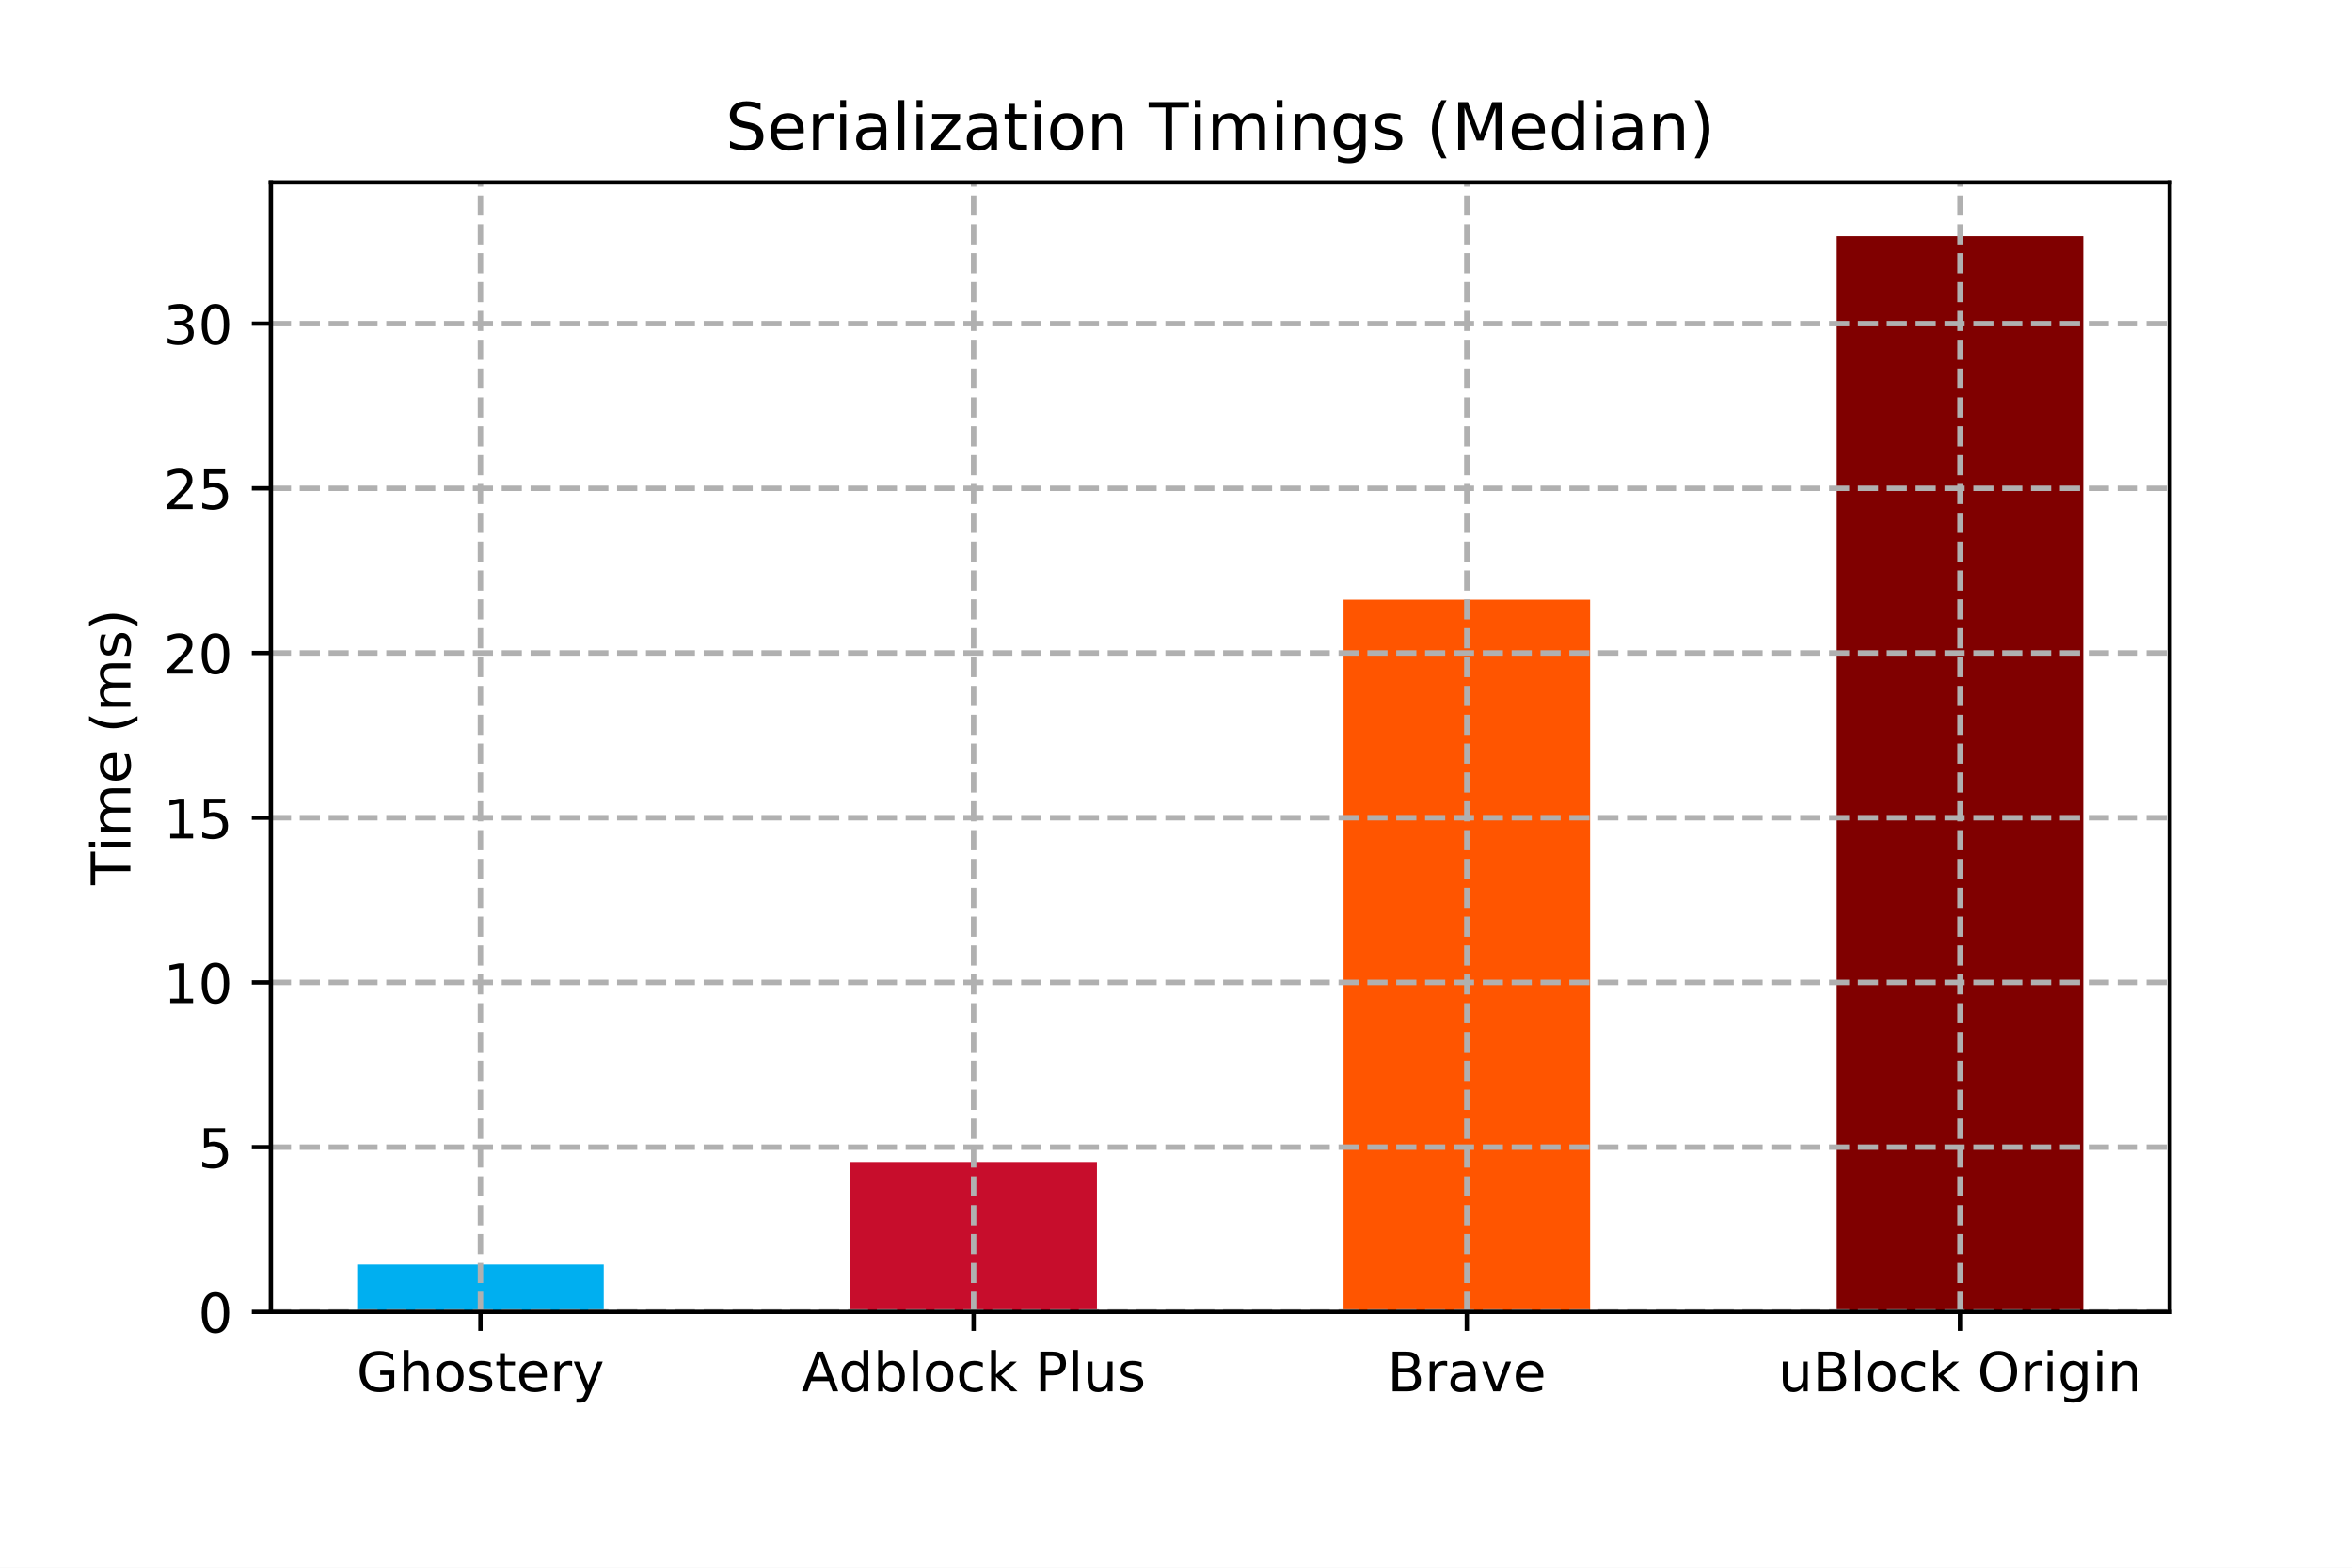
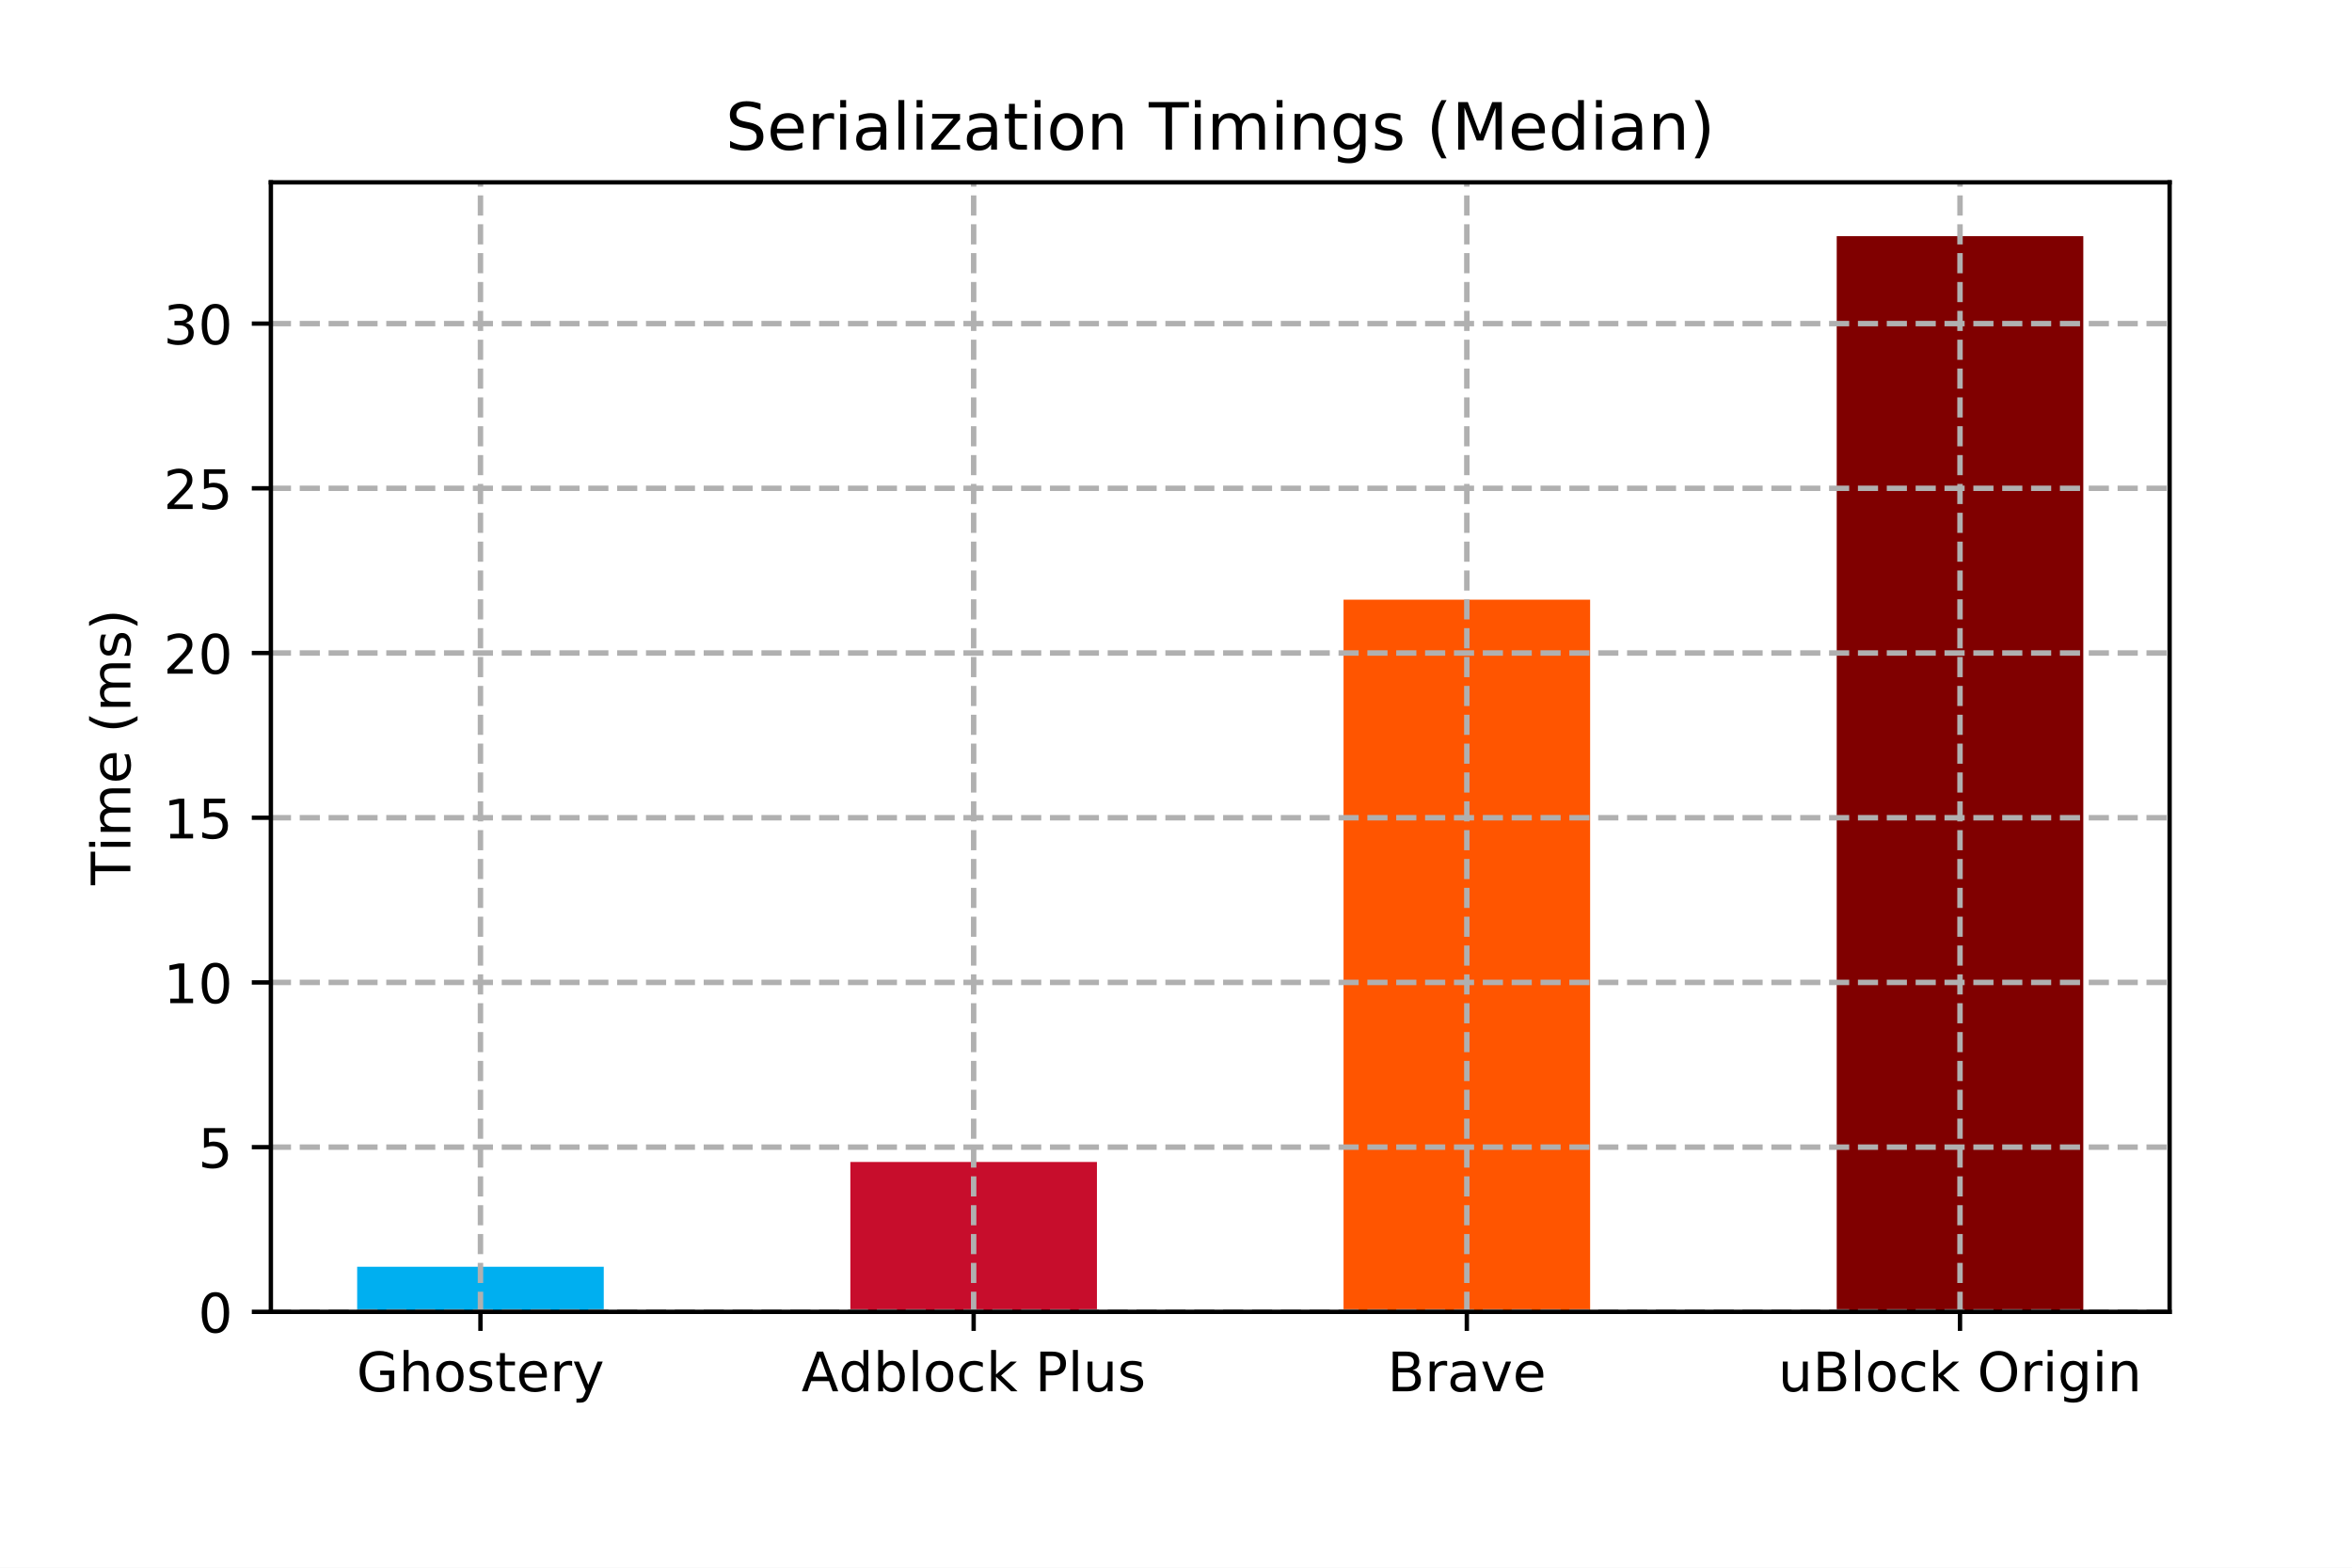
<svg xmlns="http://www.w3.org/2000/svg" xmlns:xlink="http://www.w3.org/1999/xlink" height="288pt" version="1.1" viewBox="0 0 432 288" width="432pt">
  <defs>
    <style type="text/css">
*{stroke-linecap:butt;stroke-linejoin:round;}
  </style>
  </defs>
  <g id="figure_1">
    <g id="patch_1">
      <path d="M 0 288  L 432 288  L 432 0  L 0 0  z " style="fill:#ffffff;" />
    </g>
    <g id="axes_1">
      <g id="patch_2">
        <path d="M 49.75 241  L 398.5 241  L 398.5 33.5  L 49.75 33.5  z " style="fill:#ffffff;" />
      </g>
      <g id="patch_3">
-         <path clip-path="url(#pce70457e2d)" d="M 65.602 241  L 110.894 241  L 110.894 232.305  L 65.602 232.305  z " style="fill:#00aff0;" />
+         <path clip-path="url(#p125ec723dc)" d="M 65.602 241  L 110.894 241  L 110.894 232.71  L 65.602 232.71  z " style="fill:#00aff0;" />
      </g>
      <g id="patch_4">
-         <path clip-path="url(#pce70457e2d)" d="M 156.187 241  L 201.479 241  L 201.479 213.463  L 156.187 213.463  z " style="fill:#c70d2c;" />
+         <path clip-path="url(#p125ec723dc)" d="M 156.187 241  L 201.479 241  L 201.479 213.463  L 156.187 213.463  z " style="fill:#c70d2c;" />
      </g>
      <g id="patch_5">
-         <path clip-path="url(#pce70457e2d)" d="M 246.771 241  L 292.063 241  L 292.063 110.171  L 246.771 110.171  z " style="fill:#ff5500;" />
+         <path clip-path="url(#p125ec723dc)" d="M 246.771 241  L 292.063 241  L 292.063 110.171  L 246.771 110.171  z " style="fill:#ff5500;" />
      </g>
      <g id="patch_6">
-         <path clip-path="url(#pce70457e2d)" d="M 337.356 241  L 382.648 241  L 382.648 43.381  L 337.356 43.381  z " style="fill:#800000;" />
+         <path clip-path="url(#p125ec723dc)" d="M 337.356 241  L 382.648 241  L 382.648 43.381  L 337.356 43.381  z " style="fill:#800000;" />
      </g>
      <g id="matplotlib.axis_1">
        <g id="xtick_1">
          <g id="line2d_1">
-             <path clip-path="url(#pce70457e2d)" d="M 88.248 241  L 88.248 33.5  " style="fill:none;stroke:#b0b0b0;stroke-dasharray:3.7,1.6;stroke-dashoffset:0;" />
+             <path clip-path="url(#p125ec723dc)" d="M 88.248 241  L 88.248 33.5  " style="fill:none;stroke:#b0b0b0;stroke-dasharray:3.7,1.6;stroke-dashoffset:0;" />
          </g>
          <g id="line2d_2">
            <defs>
-               <path d="M 0 0  L 0 3.5  " id="m66b9fe5f52" style="stroke:#000000;stroke-width:0.8;" />
-             </defs>
-             <g>
-               <use style="stroke:#000000;stroke-width:0.8;" x="88.248" xlink:href="#m66b9fe5f52" y="241" />
+               <path d="M 0 0  L 0 3.5  " id="m67650d7e22" style="stroke:#000000;stroke-width:0.8;" />
+             </defs>
+             <g>
+               <use style="stroke:#000000;stroke-width:0.8;" x="88.248" xlink:href="#m67650d7e22" y="241" />
            </g>
          </g>
          <g id="text_1">
            <defs>
              <path d="M 59.516 10.406  L 59.516 29.984  L 43.406 29.984  L 43.406 38.094  L 69.281 38.094  L 69.281 6.781  Q 63.578 2.734 56.688 0.656  Q 49.812 -1.422 42 -1.422  Q 24.906 -1.422 15.25 8.562  Q 5.609 18.562 5.609 36.375  Q 5.609 54.25 15.25 64.234  Q 24.906 74.219 42 74.219  Q 49.125 74.219 55.547 72.453  Q 61.969 70.703 67.391 67.281  L 67.391 56.781  Q 61.922 61.422 55.766 63.766  Q 49.609 66.109 42.828 66.109  Q 29.438 66.109 22.719 58.641  Q 16.016 51.172 16.016 36.375  Q 16.016 21.625 22.719 14.156  Q 29.438 6.688 42.828 6.688  Q 48.047 6.688 52.141 7.594  Q 56.25 8.5 59.516 10.406  z " id="DejaVuSans-71" />
              <path d="M 54.891 33.016  L 54.891 0  L 45.906 0  L 45.906 32.719  Q 45.906 40.484 42.875 44.328  Q 39.844 48.188 33.797 48.188  Q 26.516 48.188 22.312 43.547  Q 18.109 38.922 18.109 30.906  L 18.109 0  L 9.078 0  L 9.078 75.984  L 18.109 75.984  L 18.109 46.188  Q 21.344 51.125 25.703 53.562  Q 30.078 56 35.797 56  Q 45.219 56 50.047 50.172  Q 54.891 44.344 54.891 33.016  z " id="DejaVuSans-104" />
              <path d="M 30.609 48.391  Q 23.391 48.391 19.188 42.75  Q 14.984 37.109 14.984 27.297  Q 14.984 17.484 19.156 11.844  Q 23.344 6.203 30.609 6.203  Q 37.797 6.203 41.984 11.859  Q 46.188 17.531 46.188 27.297  Q 46.188 37.016 41.984 42.703  Q 37.797 48.391 30.609 48.391  z M 30.609 56  Q 42.328 56 49.016 48.375  Q 55.719 40.766 55.719 27.297  Q 55.719 13.875 49.016 6.219  Q 42.328 -1.422 30.609 -1.422  Q 18.844 -1.422 12.172 6.219  Q 5.516 13.875 5.516 27.297  Q 5.516 40.766 12.172 48.375  Q 18.844 56 30.609 56  z " id="DejaVuSans-111" />
              <path d="M 44.281 53.078  L 44.281 44.578  Q 40.484 46.531 36.375 47.5  Q 32.281 48.484 27.875 48.484  Q 21.188 48.484 17.844 46.438  Q 14.5 44.391 14.5 40.281  Q 14.5 37.156 16.891 35.375  Q 19.281 33.594 26.516 31.984  L 29.594 31.297  Q 39.156 29.25 43.188 25.516  Q 47.219 21.781 47.219 15.094  Q 47.219 7.469 41.188 3.016  Q 35.156 -1.422 24.609 -1.422  Q 20.219 -1.422 15.453 -0.562  Q 10.688 0.297 5.422 2  L 5.422 11.281  Q 10.406 8.688 15.234 7.391  Q 20.062 6.109 24.812 6.109  Q 31.156 6.109 34.562 8.281  Q 37.984 10.453 37.984 14.406  Q 37.984 18.062 35.516 20.016  Q 33.062 21.969 24.703 23.781  L 21.578 24.516  Q 13.234 26.266 9.516 29.906  Q 5.812 33.547 5.812 39.891  Q 5.812 47.609 11.281 51.797  Q 16.75 56 26.812 56  Q 31.781 56 36.172 55.266  Q 40.578 54.547 44.281 53.078  z " id="DejaVuSans-115" />
              <path d="M 18.312 70.219  L 18.312 54.688  L 36.812 54.688  L 36.812 47.703  L 18.312 47.703  L 18.312 18.016  Q 18.312 11.328 20.141 9.422  Q 21.969 7.516 27.594 7.516  L 36.812 7.516  L 36.812 0  L 27.594 0  Q 17.188 0 13.234 3.875  Q 9.281 7.766 9.281 18.016  L 9.281 47.703  L 2.688 47.703  L 2.688 54.688  L 9.281 54.688  L 9.281 70.219  z " id="DejaVuSans-116" />
              <path d="M 56.203 29.594  L 56.203 25.203  L 14.891 25.203  Q 15.484 15.922 20.484 11.062  Q 25.484 6.203 34.422 6.203  Q 39.594 6.203 44.453 7.469  Q 49.312 8.734 54.109 11.281  L 54.109 2.781  Q 49.266 0.734 44.188 -0.344  Q 39.109 -1.422 33.891 -1.422  Q 20.797 -1.422 13.156 6.188  Q 5.516 13.812 5.516 26.812  Q 5.516 40.234 12.766 48.109  Q 20.016 56 32.328 56  Q 43.359 56 49.781 48.891  Q 56.203 41.797 56.203 29.594  z M 47.219 32.234  Q 47.125 39.594 43.094 43.984  Q 39.062 48.391 32.422 48.391  Q 24.906 48.391 20.391 44.141  Q 15.875 39.891 15.188 32.172  z " id="DejaVuSans-101" />
              <path d="M 41.109 46.297  Q 39.594 47.172 37.812 47.578  Q 36.031 48 33.891 48  Q 26.266 48 22.188 43.047  Q 18.109 38.094 18.109 28.812  L 18.109 0  L 9.078 0  L 9.078 54.688  L 18.109 54.688  L 18.109 46.188  Q 20.953 51.172 25.484 53.578  Q 30.031 56 36.531 56  Q 37.453 56 38.578 55.875  Q 39.703 55.766 41.062 55.516  z " id="DejaVuSans-114" />
              <path d="M 32.172 -5.078  Q 28.375 -14.844 24.75 -17.812  Q 21.141 -20.797 15.094 -20.797  L 7.906 -20.797  L 7.906 -13.281  L 13.188 -13.281  Q 16.891 -13.281 18.938 -11.516  Q 21 -9.766 23.484 -3.219  L 25.094 0.875  L 2.984 54.688  L 12.5 54.688  L 29.594 11.922  L 46.688 54.688  L 56.203 54.688  z " id="DejaVuSans-121" />
            </defs>
            <g transform="translate(65.48978 255.5984)scale(0.1 -0.1)">
              <use xlink:href="#DejaVuSans-71" />
              <use x="77.49" xlink:href="#DejaVuSans-104" />
              <use x="140.869" xlink:href="#DejaVuSans-111" />
              <use x="202.051" xlink:href="#DejaVuSans-115" />
              <use x="254.15" xlink:href="#DejaVuSans-116" />
              <use x="293.359" xlink:href="#DejaVuSans-101" />
              <use x="354.883" xlink:href="#DejaVuSans-114" />
              <use x="395.996" xlink:href="#DejaVuSans-121" />
            </g>
          </g>
        </g>
        <g id="xtick_2">
          <g id="line2d_3">
-             <path clip-path="url(#pce70457e2d)" d="M 178.833 241  L 178.833 33.5  " style="fill:none;stroke:#b0b0b0;stroke-dasharray:3.7,1.6;stroke-dashoffset:0;" />
+             <path clip-path="url(#p125ec723dc)" d="M 178.833 241  L 178.833 33.5  " style="fill:none;stroke:#b0b0b0;stroke-dasharray:3.7,1.6;stroke-dashoffset:0;" />
          </g>
          <g id="line2d_4">
            <g>
-               <use style="stroke:#000000;stroke-width:0.8;" x="178.833" xlink:href="#m66b9fe5f52" y="241" />
+               <use style="stroke:#000000;stroke-width:0.8;" x="178.833" xlink:href="#m67650d7e22" y="241" />
            </g>
          </g>
          <g id="text_2">
            <defs>
              <path d="M 34.188 63.188  L 20.797 26.906  L 47.609 26.906  z M 28.609 72.906  L 39.797 72.906  L 67.578 0  L 57.328 0  L 50.688 18.703  L 17.828 18.703  L 11.188 0  L 0.781 0  z " id="DejaVuSans-65" />
              <path d="M 45.406 46.391  L 45.406 75.984  L 54.391 75.984  L 54.391 0  L 45.406 0  L 45.406 8.203  Q 42.578 3.328 38.25 0.953  Q 33.938 -1.422 27.875 -1.422  Q 17.969 -1.422 11.734 6.484  Q 5.516 14.406 5.516 27.297  Q 5.516 40.188 11.734 48.094  Q 17.969 56 27.875 56  Q 33.938 56 38.25 53.625  Q 42.578 51.266 45.406 46.391  z M 14.797 27.297  Q 14.797 17.391 18.875 11.75  Q 22.953 6.109 30.078 6.109  Q 37.203 6.109 41.297 11.75  Q 45.406 17.391 45.406 27.297  Q 45.406 37.203 41.297 42.844  Q 37.203 48.484 30.078 48.484  Q 22.953 48.484 18.875 42.844  Q 14.797 37.203 14.797 27.297  z " id="DejaVuSans-100" />
              <path d="M 48.688 27.297  Q 48.688 37.203 44.609 42.844  Q 40.531 48.484 33.406 48.484  Q 26.266 48.484 22.188 42.844  Q 18.109 37.203 18.109 27.297  Q 18.109 17.391 22.188 11.75  Q 26.266 6.109 33.406 6.109  Q 40.531 6.109 44.609 11.75  Q 48.688 17.391 48.688 27.297  z M 18.109 46.391  Q 20.953 51.266 25.266 53.625  Q 29.594 56 35.594 56  Q 45.562 56 51.781 48.094  Q 58.016 40.188 58.016 27.297  Q 58.016 14.406 51.781 6.484  Q 45.562 -1.422 35.594 -1.422  Q 29.594 -1.422 25.266 0.953  Q 20.953 3.328 18.109 8.203  L 18.109 0  L 9.078 0  L 9.078 75.984  L 18.109 75.984  z " id="DejaVuSans-98" />
              <path d="M 9.422 75.984  L 18.406 75.984  L 18.406 0  L 9.422 0  z " id="DejaVuSans-108" />
              <path d="M 48.781 52.594  L 48.781 44.188  Q 44.969 46.297 41.141 47.344  Q 37.312 48.391 33.406 48.391  Q 24.656 48.391 19.812 42.844  Q 14.984 37.312 14.984 27.297  Q 14.984 17.281 19.812 11.734  Q 24.656 6.203 33.406 6.203  Q 37.312 6.203 41.141 7.25  Q 44.969 8.297 48.781 10.406  L 48.781 2.094  Q 45.016 0.344 40.984 -0.531  Q 36.969 -1.422 32.422 -1.422  Q 20.062 -1.422 12.781 6.344  Q 5.516 14.109 5.516 27.297  Q 5.516 40.672 12.859 48.328  Q 20.219 56 33.016 56  Q 37.156 56 41.109 55.141  Q 45.062 54.297 48.781 52.594  z " id="DejaVuSans-99" />
              <path d="M 9.078 75.984  L 18.109 75.984  L 18.109 31.109  L 44.922 54.688  L 56.391 54.688  L 27.391 29.109  L 57.625 0  L 45.906 0  L 18.109 26.703  L 18.109 0  L 9.078 0  z " id="DejaVuSans-107" />
              <path id="DejaVuSans-32" />
              <path d="M 19.672 64.797  L 19.672 37.406  L 32.078 37.406  Q 38.969 37.406 42.719 40.969  Q 46.484 44.531 46.484 51.125  Q 46.484 57.672 42.719 61.234  Q 38.969 64.797 32.078 64.797  z M 9.812 72.906  L 32.078 72.906  Q 44.344 72.906 50.609 67.359  Q 56.891 61.812 56.891 51.125  Q 56.891 40.328 50.609 34.812  Q 44.344 29.297 32.078 29.297  L 19.672 29.297  L 19.672 0  L 9.812 0  z " id="DejaVuSans-80" />
              <path d="M 8.5 21.578  L 8.5 54.688  L 17.484 54.688  L 17.484 21.922  Q 17.484 14.156 20.5 10.266  Q 23.531 6.391 29.594 6.391  Q 36.859 6.391 41.078 11.031  Q 45.312 15.672 45.312 23.688  L 45.312 54.688  L 54.297 54.688  L 54.297 0  L 45.312 0  L 45.312 8.406  Q 42.047 3.422 37.719 1  Q 33.406 -1.422 27.688 -1.422  Q 18.266 -1.422 13.375 4.438  Q 8.5 10.297 8.5 21.578  z M 31.109 56  z " id="DejaVuSans-117" />
            </defs>
            <g transform="translate(147.2054 255.5984)scale(0.1 -0.1)">
              <use xlink:href="#DejaVuSans-65" />
              <use x="68.393" xlink:href="#DejaVuSans-100" />
              <use x="131.869" xlink:href="#DejaVuSans-98" />
              <use x="195.346" xlink:href="#DejaVuSans-108" />
              <use x="223.129" xlink:href="#DejaVuSans-111" />
              <use x="284.311" xlink:href="#DejaVuSans-99" />
              <use x="339.291" xlink:href="#DejaVuSans-107" />
              <use x="397.201" xlink:href="#DejaVuSans-32" />
              <use x="428.988" xlink:href="#DejaVuSans-80" />
              <use x="489.291" xlink:href="#DejaVuSans-108" />
              <use x="517.074" xlink:href="#DejaVuSans-117" />
              <use x="580.453" xlink:href="#DejaVuSans-115" />
            </g>
          </g>
        </g>
        <g id="xtick_3">
          <g id="line2d_5">
-             <path clip-path="url(#pce70457e2d)" d="M 269.417 241  L 269.417 33.5  " style="fill:none;stroke:#b0b0b0;stroke-dasharray:3.7,1.6;stroke-dashoffset:0;" />
+             <path clip-path="url(#p125ec723dc)" d="M 269.417 241  L 269.417 33.5  " style="fill:none;stroke:#b0b0b0;stroke-dasharray:3.7,1.6;stroke-dashoffset:0;" />
          </g>
          <g id="line2d_6">
            <g>
-               <use style="stroke:#000000;stroke-width:0.8;" x="269.417" xlink:href="#m66b9fe5f52" y="241" />
+               <use style="stroke:#000000;stroke-width:0.8;" x="269.417" xlink:href="#m67650d7e22" y="241" />
            </g>
          </g>
          <g id="text_3">
            <defs>
              <path d="M 19.672 34.812  L 19.672 8.109  L 35.5 8.109  Q 43.453 8.109 47.281 11.406  Q 51.125 14.703 51.125 21.484  Q 51.125 28.328 47.281 31.562  Q 43.453 34.812 35.5 34.812  z M 19.672 64.797  L 19.672 42.828  L 34.281 42.828  Q 41.5 42.828 45.031 45.531  Q 48.578 48.25 48.578 53.812  Q 48.578 59.328 45.031 62.062  Q 41.5 64.797 34.281 64.797  z M 9.812 72.906  L 35.016 72.906  Q 46.297 72.906 52.391 68.219  Q 58.5 63.531 58.5 54.891  Q 58.5 48.188 55.375 44.234  Q 52.25 40.281 46.188 39.312  Q 53.469 37.75 57.5 32.781  Q 61.531 27.828 61.531 20.406  Q 61.531 10.641 54.891 5.312  Q 48.25 0 35.984 0  L 9.812 0  z " id="DejaVuSans-66" />
              <path d="M 34.281 27.484  Q 23.391 27.484 19.188 25  Q 14.984 22.516 14.984 16.5  Q 14.984 11.719 18.141 8.906  Q 21.297 6.109 26.703 6.109  Q 34.188 6.109 38.703 11.406  Q 43.219 16.703 43.219 25.484  L 43.219 27.484  z M 52.203 31.203  L 52.203 0  L 43.219 0  L 43.219 8.297  Q 40.141 3.328 35.547 0.953  Q 30.953 -1.422 24.312 -1.422  Q 15.922 -1.422 10.953 3.297  Q 6 8.016 6 15.922  Q 6 25.141 12.172 29.828  Q 18.359 34.516 30.609 34.516  L 43.219 34.516  L 43.219 35.406  Q 43.219 41.609 39.141 45  Q 35.062 48.391 27.688 48.391  Q 23 48.391 18.547 47.266  Q 14.109 46.141 10.016 43.891  L 10.016 52.203  Q 14.938 54.109 19.578 55.047  Q 24.219 56 28.609 56  Q 40.484 56 46.344 49.844  Q 52.203 43.703 52.203 31.203  z " id="DejaVuSans-97" />
              <path d="M 2.984 54.688  L 12.5 54.688  L 29.594 8.797  L 46.688 54.688  L 56.203 54.688  L 35.688 0  L 23.484 0  z " id="DejaVuSans-118" />
            </defs>
            <g transform="translate(254.8313 255.5984)scale(0.1 -0.1)">
              <use xlink:href="#DejaVuSans-66" />
              <use x="68.604" xlink:href="#DejaVuSans-114" />
              <use x="109.717" xlink:href="#DejaVuSans-97" />
              <use x="170.996" xlink:href="#DejaVuSans-118" />
              <use x="230.176" xlink:href="#DejaVuSans-101" />
            </g>
          </g>
        </g>
        <g id="xtick_4">
          <g id="line2d_7">
-             <path clip-path="url(#pce70457e2d)" d="M 360.002 241  L 360.002 33.5  " style="fill:none;stroke:#b0b0b0;stroke-dasharray:3.7,1.6;stroke-dashoffset:0;" />
+             <path clip-path="url(#p125ec723dc)" d="M 360.002 241  L 360.002 33.5  " style="fill:none;stroke:#b0b0b0;stroke-dasharray:3.7,1.6;stroke-dashoffset:0;" />
          </g>
          <g id="line2d_8">
            <g>
-               <use style="stroke:#000000;stroke-width:0.8;" x="360.002" xlink:href="#m66b9fe5f52" y="241" />
+               <use style="stroke:#000000;stroke-width:0.8;" x="360.002" xlink:href="#m67650d7e22" y="241" />
            </g>
          </g>
          <g id="text_4">
            <defs>
              <path d="M 39.406 66.219  Q 28.656 66.219 22.328 58.203  Q 16.016 50.203 16.016 36.375  Q 16.016 22.609 22.328 14.594  Q 28.656 6.594 39.406 6.594  Q 50.141 6.594 56.422 14.594  Q 62.703 22.609 62.703 36.375  Q 62.703 50.203 56.422 58.203  Q 50.141 66.219 39.406 66.219  z M 39.406 74.219  Q 54.734 74.219 63.906 63.938  Q 73.094 53.656 73.094 36.375  Q 73.094 19.141 63.906 8.859  Q 54.734 -1.422 39.406 -1.422  Q 24.031 -1.422 14.812 8.828  Q 5.609 19.094 5.609 36.375  Q 5.609 53.656 14.812 63.938  Q 24.031 74.219 39.406 74.219  z " id="DejaVuSans-79" />
              <path d="M 9.422 54.688  L 18.406 54.688  L 18.406 0  L 9.422 0  z M 9.422 75.984  L 18.406 75.984  L 18.406 64.594  L 9.422 64.594  z " id="DejaVuSans-105" />
              <path d="M 45.406 27.984  Q 45.406 37.75 41.375 43.109  Q 37.359 48.484 30.078 48.484  Q 22.859 48.484 18.828 43.109  Q 14.797 37.75 14.797 27.984  Q 14.797 18.266 18.828 12.891  Q 22.859 7.516 30.078 7.516  Q 37.359 7.516 41.375 12.891  Q 45.406 18.266 45.406 27.984  z M 54.391 6.781  Q 54.391 -7.172 48.188 -13.984  Q 42 -20.797 29.203 -20.797  Q 24.469 -20.797 20.266 -20.094  Q 16.062 -19.391 12.109 -17.922  L 12.109 -9.188  Q 16.062 -11.328 19.922 -12.344  Q 23.781 -13.375 27.781 -13.375  Q 36.625 -13.375 41.016 -8.766  Q 45.406 -4.156 45.406 5.172  L 45.406 9.625  Q 42.625 4.781 38.281 2.391  Q 33.938 0 27.875 0  Q 17.828 0 11.672 7.656  Q 5.516 15.328 5.516 27.984  Q 5.516 40.672 11.672 48.328  Q 17.828 56 27.875 56  Q 33.938 56 38.281 53.609  Q 42.625 51.219 45.406 46.391  L 45.406 54.688  L 54.391 54.688  z " id="DejaVuSans-103" />
              <path d="M 54.891 33.016  L 54.891 0  L 45.906 0  L 45.906 32.719  Q 45.906 40.484 42.875 44.328  Q 39.844 48.188 33.797 48.188  Q 26.516 48.188 22.312 43.547  Q 18.109 38.922 18.109 30.906  L 18.109 0  L 9.078 0  L 9.078 54.688  L 18.109 54.688  L 18.109 46.188  Q 21.344 51.125 25.703 53.562  Q 30.078 56 35.797 56  Q 45.219 56 50.047 50.172  Q 54.891 44.344 54.891 33.016  z " id="DejaVuSans-110" />
            </defs>
            <g transform="translate(326.6079 255.5984)scale(0.1 -0.1)">
              <use xlink:href="#DejaVuSans-117" />
              <use x="63.379" xlink:href="#DejaVuSans-66" />
              <use x="131.982" xlink:href="#DejaVuSans-108" />
              <use x="159.766" xlink:href="#DejaVuSans-111" />
              <use x="220.947" xlink:href="#DejaVuSans-99" />
              <use x="275.928" xlink:href="#DejaVuSans-107" />
              <use x="333.838" xlink:href="#DejaVuSans-32" />
              <use x="365.625" xlink:href="#DejaVuSans-79" />
              <use x="444.336" xlink:href="#DejaVuSans-114" />
              <use x="485.449" xlink:href="#DejaVuSans-105" />
              <use x="513.232" xlink:href="#DejaVuSans-103" />
              <use x="576.709" xlink:href="#DejaVuSans-105" />
              <use x="604.492" xlink:href="#DejaVuSans-110" />
            </g>
          </g>
        </g>
      </g>
      <g id="matplotlib.axis_2">
        <g id="ytick_1">
          <g id="line2d_9">
-             <path clip-path="url(#pce70457e2d)" d="M 49.75 241  L 398.5 241  " style="fill:none;stroke:#b0b0b0;stroke-dasharray:3.7,1.6;stroke-dashoffset:0;" />
+             <path clip-path="url(#p125ec723dc)" d="M 49.75 241  L 398.5 241  " style="fill:none;stroke:#b0b0b0;stroke-dasharray:3.7,1.6;stroke-dashoffset:0;" />
          </g>
          <g id="line2d_10">
            <defs>
-               <path d="M 0 0  L -3.5 0  " id="m08082bffde" style="stroke:#000000;stroke-width:0.8;" />
-             </defs>
-             <g>
-               <use style="stroke:#000000;stroke-width:0.8;" x="49.75" xlink:href="#m08082bffde" y="241" />
+               <path d="M 0 0  L -3.5 0  " id="mfd00ff50df" style="stroke:#000000;stroke-width:0.8;" />
+             </defs>
+             <g>
+               <use style="stroke:#000000;stroke-width:0.8;" x="49.75" xlink:href="#mfd00ff50df" y="241" />
            </g>
          </g>
          <g id="text_5">
            <defs>
              <path d="M 31.781 66.406  Q 24.172 66.406 20.328 58.906  Q 16.5 51.422 16.5 36.375  Q 16.5 21.391 20.328 13.891  Q 24.172 6.391 31.781 6.391  Q 39.453 6.391 43.281 13.891  Q 47.125 21.391 47.125 36.375  Q 47.125 51.422 43.281 58.906  Q 39.453 66.406 31.781 66.406  z M 31.781 74.219  Q 44.047 74.219 50.516 64.516  Q 56.984 54.828 56.984 36.375  Q 56.984 17.969 50.516 8.266  Q 44.047 -1.422 31.781 -1.422  Q 19.531 -1.422 13.062 8.266  Q 6.594 17.969 6.594 36.375  Q 6.594 54.828 13.062 64.516  Q 19.531 74.219 31.781 74.219  z " id="DejaVuSans-48" />
            </defs>
            <g transform="translate(36.3875 244.7992)scale(0.1 -0.1)">
              <use xlink:href="#DejaVuSans-48" />
            </g>
          </g>
        </g>
        <g id="ytick_2">
          <g id="line2d_11">
-             <path clip-path="url(#pce70457e2d)" d="M 49.75 210.741  L 398.5 210.741  " style="fill:none;stroke:#b0b0b0;stroke-dasharray:3.7,1.6;stroke-dashoffset:0;" />
+             <path clip-path="url(#p125ec723dc)" d="M 49.75 210.741  L 398.5 210.741  " style="fill:none;stroke:#b0b0b0;stroke-dasharray:3.7,1.6;stroke-dashoffset:0;" />
          </g>
          <g id="line2d_12">
            <g>
-               <use style="stroke:#000000;stroke-width:0.8;" x="49.75" xlink:href="#m08082bffde" y="210.741" />
+               <use style="stroke:#000000;stroke-width:0.8;" x="49.75" xlink:href="#mfd00ff50df" y="210.741" />
            </g>
          </g>
          <g id="text_6">
            <defs>
              <path d="M 10.797 72.906  L 49.516 72.906  L 49.516 64.594  L 19.828 64.594  L 19.828 46.734  Q 21.969 47.469 24.109 47.828  Q 26.266 48.188 28.422 48.188  Q 40.625 48.188 47.75 41.5  Q 54.891 34.812 54.891 23.391  Q 54.891 11.625 47.562 5.094  Q 40.234 -1.422 26.906 -1.422  Q 22.312 -1.422 17.547 -0.641  Q 12.797 0.141 7.719 1.703  L 7.719 11.625  Q 12.109 9.234 16.797 8.062  Q 21.484 6.891 26.703 6.891  Q 35.156 6.891 40.078 11.328  Q 45.016 15.766 45.016 23.391  Q 45.016 31 40.078 35.438  Q 35.156 39.891 26.703 39.891  Q 22.75 39.891 18.812 39.016  Q 14.891 38.141 10.797 36.281  z " id="DejaVuSans-53" />
            </defs>
            <g transform="translate(36.3875 214.5405)scale(0.1 -0.1)">
              <use xlink:href="#DejaVuSans-53" />
            </g>
          </g>
        </g>
        <g id="ytick_3">
          <g id="line2d_13">
-             <path clip-path="url(#pce70457e2d)" d="M 49.75 180.483  L 398.5 180.483  " style="fill:none;stroke:#b0b0b0;stroke-dasharray:3.7,1.6;stroke-dashoffset:0;" />
+             <path clip-path="url(#p125ec723dc)" d="M 49.75 180.483  L 398.5 180.483  " style="fill:none;stroke:#b0b0b0;stroke-dasharray:3.7,1.6;stroke-dashoffset:0;" />
          </g>
          <g id="line2d_14">
            <g>
-               <use style="stroke:#000000;stroke-width:0.8;" x="49.75" xlink:href="#m08082bffde" y="180.483" />
+               <use style="stroke:#000000;stroke-width:0.8;" x="49.75" xlink:href="#mfd00ff50df" y="180.483" />
            </g>
          </g>
          <g id="text_7">
            <defs>
              <path d="M 12.406 8.297  L 28.516 8.297  L 28.516 63.922  L 10.984 60.406  L 10.984 69.391  L 28.422 72.906  L 38.281 72.906  L 38.281 8.297  L 54.391 8.297  L 54.391 0  L 12.406 0  z " id="DejaVuSans-49" />
            </defs>
            <g transform="translate(30.025 184.2819)scale(0.1 -0.1)">
              <use xlink:href="#DejaVuSans-49" />
              <use x="63.623" xlink:href="#DejaVuSans-48" />
            </g>
          </g>
        </g>
        <g id="ytick_4">
          <g id="line2d_15">
-             <path clip-path="url(#pce70457e2d)" d="M 49.75 150.224  L 398.5 150.224  " style="fill:none;stroke:#b0b0b0;stroke-dasharray:3.7,1.6;stroke-dashoffset:0;" />
+             <path clip-path="url(#p125ec723dc)" d="M 49.75 150.224  L 398.5 150.224  " style="fill:none;stroke:#b0b0b0;stroke-dasharray:3.7,1.6;stroke-dashoffset:0;" />
          </g>
          <g id="line2d_16">
            <g>
-               <use style="stroke:#000000;stroke-width:0.8;" x="49.75" xlink:href="#m08082bffde" y="150.224" />
+               <use style="stroke:#000000;stroke-width:0.8;" x="49.75" xlink:href="#mfd00ff50df" y="150.224" />
            </g>
          </g>
          <g id="text_8">
            <g transform="translate(30.025 154.0232)scale(0.1 -0.1)">
              <use xlink:href="#DejaVuSans-49" />
              <use x="63.623" xlink:href="#DejaVuSans-53" />
            </g>
          </g>
        </g>
        <g id="ytick_5">
          <g id="line2d_17">
-             <path clip-path="url(#pce70457e2d)" d="M 49.75 119.965  L 398.5 119.965  " style="fill:none;stroke:#b0b0b0;stroke-dasharray:3.7,1.6;stroke-dashoffset:0;" />
+             <path clip-path="url(#p125ec723dc)" d="M 49.75 119.965  L 398.5 119.965  " style="fill:none;stroke:#b0b0b0;stroke-dasharray:3.7,1.6;stroke-dashoffset:0;" />
          </g>
          <g id="line2d_18">
            <g>
-               <use style="stroke:#000000;stroke-width:0.8;" x="49.75" xlink:href="#m08082bffde" y="119.965" />
+               <use style="stroke:#000000;stroke-width:0.8;" x="49.75" xlink:href="#mfd00ff50df" y="119.965" />
            </g>
          </g>
          <g id="text_9">
            <defs>
              <path d="M 19.188 8.297  L 53.609 8.297  L 53.609 0  L 7.328 0  L 7.328 8.297  Q 12.938 14.109 22.625 23.891  Q 32.328 33.688 34.812 36.531  Q 39.547 41.844 41.422 45.531  Q 43.312 49.219 43.312 52.781  Q 43.312 58.594 39.234 62.25  Q 35.156 65.922 28.609 65.922  Q 23.969 65.922 18.812 64.312  Q 13.672 62.703 7.812 59.422  L 7.812 69.391  Q 13.766 71.781 18.938 73  Q 24.125 74.219 28.422 74.219  Q 39.75 74.219 46.484 68.547  Q 53.219 62.891 53.219 53.422  Q 53.219 48.922 51.531 44.891  Q 49.859 40.875 45.406 35.406  Q 44.188 33.984 37.641 27.219  Q 31.109 20.453 19.188 8.297  z " id="DejaVuSans-50" />
            </defs>
            <g transform="translate(30.025 123.7645)scale(0.1 -0.1)">
              <use xlink:href="#DejaVuSans-50" />
              <use x="63.623" xlink:href="#DejaVuSans-48" />
            </g>
          </g>
        </g>
        <g id="ytick_6">
          <g id="line2d_19">
-             <path clip-path="url(#pce70457e2d)" d="M 49.75 89.707  L 398.5 89.707  " style="fill:none;stroke:#b0b0b0;stroke-dasharray:3.7,1.6;stroke-dashoffset:0;" />
+             <path clip-path="url(#p125ec723dc)" d="M 49.75 89.707  L 398.5 89.707  " style="fill:none;stroke:#b0b0b0;stroke-dasharray:3.7,1.6;stroke-dashoffset:0;" />
          </g>
          <g id="line2d_20">
            <g>
-               <use style="stroke:#000000;stroke-width:0.8;" x="49.75" xlink:href="#m08082bffde" y="89.707" />
+               <use style="stroke:#000000;stroke-width:0.8;" x="49.75" xlink:href="#mfd00ff50df" y="89.707" />
            </g>
          </g>
          <g id="text_10">
            <g transform="translate(30.025 93.50581)scale(0.1 -0.1)">
              <use xlink:href="#DejaVuSans-50" />
              <use x="63.623" xlink:href="#DejaVuSans-53" />
            </g>
          </g>
        </g>
        <g id="ytick_7">
          <g id="line2d_21">
-             <path clip-path="url(#pce70457e2d)" d="M 49.75 59.448  L 398.5 59.448  " style="fill:none;stroke:#b0b0b0;stroke-dasharray:3.7,1.6;stroke-dashoffset:0;" />
+             <path clip-path="url(#p125ec723dc)" d="M 49.75 59.448  L 398.5 59.448  " style="fill:none;stroke:#b0b0b0;stroke-dasharray:3.7,1.6;stroke-dashoffset:0;" />
          </g>
          <g id="line2d_22">
            <g>
-               <use style="stroke:#000000;stroke-width:0.8;" x="49.75" xlink:href="#m08082bffde" y="59.448" />
+               <use style="stroke:#000000;stroke-width:0.8;" x="49.75" xlink:href="#mfd00ff50df" y="59.448" />
            </g>
          </g>
          <g id="text_11">
            <defs>
              <path d="M 40.578 39.312  Q 47.656 37.797 51.625 33  Q 55.609 28.219 55.609 21.188  Q 55.609 10.406 48.188 4.484  Q 40.766 -1.422 27.094 -1.422  Q 22.516 -1.422 17.656 -0.516  Q 12.797 0.391 7.625 2.203  L 7.625 11.719  Q 11.719 9.328 16.594 8.109  Q 21.484 6.891 26.812 6.891  Q 36.078 6.891 40.938 10.547  Q 45.797 14.203 45.797 21.188  Q 45.797 27.641 41.281 31.266  Q 36.766 34.906 28.719 34.906  L 20.219 34.906  L 20.219 43.016  L 29.109 43.016  Q 36.375 43.016 40.234 45.922  Q 44.094 48.828 44.094 54.297  Q 44.094 59.906 40.109 62.906  Q 36.141 65.922 28.719 65.922  Q 24.656 65.922 20.016 65.031  Q 15.375 64.156 9.812 62.312  L 9.812 71.094  Q 15.438 72.656 20.344 73.438  Q 25.25 74.219 29.594 74.219  Q 40.828 74.219 47.359 69.109  Q 53.906 64.016 53.906 55.328  Q 53.906 49.266 50.438 45.094  Q 46.969 40.922 40.578 39.312  z " id="DejaVuSans-51" />
            </defs>
            <g transform="translate(30.025 63.24713)scale(0.1 -0.1)">
              <use xlink:href="#DejaVuSans-51" />
              <use x="63.623" xlink:href="#DejaVuSans-48" />
            </g>
          </g>
        </g>
        <g id="text_12">
          <defs>
            <path d="M -0.297 72.906  L 61.375 72.906  L 61.375 64.594  L 35.5 64.594  L 35.5 0  L 25.594 0  L 25.594 64.594  L -0.297 64.594  z " id="DejaVuSans-84" />
            <path d="M 52 44.188  Q 55.375 50.25 60.062 53.125  Q 64.75 56 71.094 56  Q 79.641 56 84.281 50.016  Q 88.922 44.047 88.922 33.016  L 88.922 0  L 79.891 0  L 79.891 32.719  Q 79.891 40.578 77.094 44.375  Q 74.312 48.188 68.609 48.188  Q 61.625 48.188 57.562 43.547  Q 53.516 38.922 53.516 30.906  L 53.516 0  L 44.484 0  L 44.484 32.719  Q 44.484 40.625 41.703 44.406  Q 38.922 48.188 33.109 48.188  Q 26.219 48.188 22.156 43.531  Q 18.109 38.875 18.109 30.906  L 18.109 0  L 9.078 0  L 9.078 54.688  L 18.109 54.688  L 18.109 46.188  Q 21.188 51.219 25.484 53.609  Q 29.781 56 35.688 56  Q 41.656 56 45.828 52.969  Q 50 49.953 52 44.188  z " id="DejaVuSans-109" />
            <path d="M 31 75.875  Q 24.469 64.656 21.281 53.656  Q 18.109 42.672 18.109 31.391  Q 18.109 20.125 21.312 9.062  Q 24.516 -2 31 -13.188  L 23.188 -13.188  Q 15.875 -1.703 12.234 9.375  Q 8.594 20.453 8.594 31.391  Q 8.594 42.281 12.203 53.312  Q 15.828 64.359 23.188 75.875  z " id="DejaVuSans-40" />
            <path d="M 8.016 75.875  L 15.828 75.875  Q 23.141 64.359 26.781 53.312  Q 30.422 42.281 30.422 31.391  Q 30.422 20.453 26.781 9.375  Q 23.141 -1.703 15.828 -13.188  L 8.016 -13.188  Q 14.5 -2 17.703 9.062  Q 20.906 20.125 20.906 31.391  Q 20.906 42.672 17.703 53.656  Q 14.5 64.656 8.016 75.875  z " id="DejaVuSans-41" />
          </defs>
          <g transform="translate(23.94531 162.6031)rotate(-90)scale(0.1 -0.1)">
            <use xlink:href="#DejaVuSans-84" />
            <use x="61.037" xlink:href="#DejaVuSans-105" />
            <use x="88.82" xlink:href="#DejaVuSans-109" />
            <use x="186.232" xlink:href="#DejaVuSans-101" />
            <use x="247.756" xlink:href="#DejaVuSans-32" />
            <use x="279.543" xlink:href="#DejaVuSans-40" />
            <use x="318.557" xlink:href="#DejaVuSans-109" />
            <use x="415.969" xlink:href="#DejaVuSans-115" />
            <use x="468.068" xlink:href="#DejaVuSans-41" />
          </g>
        </g>
      </g>
      <g id="patch_7">
        <path d="M 49.75 241  L 49.75 33.5  " style="fill:none;stroke:#000000;stroke-linecap:square;stroke-linejoin:miter;stroke-width:0.8;" />
      </g>
      <g id="patch_8">
        <path d="M 398.5 241  L 398.5 33.5  " style="fill:none;stroke:#000000;stroke-linecap:square;stroke-linejoin:miter;stroke-width:0.8;" />
      </g>
      <g id="patch_9">
        <path d="M 49.75 241  L 398.5 241  " style="fill:none;stroke:#000000;stroke-linecap:square;stroke-linejoin:miter;stroke-width:0.8;" />
      </g>
      <g id="patch_10">
        <path d="M 49.75 33.5  L 398.5 33.5  " style="fill:none;stroke:#000000;stroke-linecap:square;stroke-linejoin:miter;stroke-width:0.8;" />
      </g>
      <g id="text_13">
        <defs>
          <path d="M 53.516 70.516  L 53.516 60.891  Q 47.906 63.578 42.922 64.891  Q 37.938 66.219 33.297 66.219  Q 25.25 66.219 20.875 63.094  Q 16.5 59.969 16.5 54.203  Q 16.5 49.359 19.406 46.891  Q 22.312 44.438 30.422 42.922  L 36.375 41.703  Q 47.406 39.594 52.656 34.297  Q 57.906 29 57.906 20.125  Q 57.906 9.516 50.797 4.047  Q 43.703 -1.422 29.984 -1.422  Q 24.812 -1.422 18.969 -0.25  Q 13.141 0.922 6.891 3.219  L 6.891 13.375  Q 12.891 10.016 18.656 8.297  Q 24.422 6.594 29.984 6.594  Q 38.422 6.594 43.016 9.906  Q 47.609 13.234 47.609 19.391  Q 47.609 24.75 44.312 27.781  Q 41.016 30.812 33.5 32.328  L 27.484 33.5  Q 16.453 35.688 11.516 40.375  Q 6.594 45.062 6.594 53.422  Q 6.594 63.094 13.406 68.656  Q 20.219 74.219 32.172 74.219  Q 37.312 74.219 42.625 73.281  Q 47.953 72.359 53.516 70.516  z " id="DejaVuSans-83" />
          <path d="M 5.516 54.688  L 48.188 54.688  L 48.188 46.484  L 14.406 7.172  L 48.188 7.172  L 48.188 0  L 4.297 0  L 4.297 8.203  L 38.094 47.516  L 5.516 47.516  z " id="DejaVuSans-122" />
          <path d="M 9.812 72.906  L 24.516 72.906  L 43.109 23.297  L 61.812 72.906  L 76.516 72.906  L 76.516 0  L 66.891 0  L 66.891 64.016  L 48.094 14.016  L 38.188 14.016  L 19.391 64.016  L 19.391 0  L 9.812 0  z " id="DejaVuSans-77" />
        </defs>
        <g transform="translate(133.2644 27.5)scale(0.12 -0.12)">
          <use xlink:href="#DejaVuSans-83" />
          <use x="63.477" xlink:href="#DejaVuSans-101" />
          <use x="125" xlink:href="#DejaVuSans-114" />
          <use x="166.113" xlink:href="#DejaVuSans-105" />
          <use x="193.896" xlink:href="#DejaVuSans-97" />
          <use x="255.176" xlink:href="#DejaVuSans-108" />
          <use x="282.959" xlink:href="#DejaVuSans-105" />
          <use x="310.742" xlink:href="#DejaVuSans-122" />
          <use x="363.232" xlink:href="#DejaVuSans-97" />
          <use x="424.512" xlink:href="#DejaVuSans-116" />
          <use x="463.721" xlink:href="#DejaVuSans-105" />
          <use x="491.504" xlink:href="#DejaVuSans-111" />
          <use x="552.686" xlink:href="#DejaVuSans-110" />
          <use x="616.064" xlink:href="#DejaVuSans-32" />
          <use x="647.852" xlink:href="#DejaVuSans-84" />
          <use x="708.889" xlink:href="#DejaVuSans-105" />
          <use x="736.672" xlink:href="#DejaVuSans-109" />
          <use x="834.084" xlink:href="#DejaVuSans-105" />
          <use x="861.867" xlink:href="#DejaVuSans-110" />
          <use x="925.246" xlink:href="#DejaVuSans-103" />
          <use x="988.723" xlink:href="#DejaVuSans-115" />
          <use x="1040.822" xlink:href="#DejaVuSans-32" />
          <use x="1072.609" xlink:href="#DejaVuSans-40" />
          <use x="1111.623" xlink:href="#DejaVuSans-77" />
          <use x="1197.902" xlink:href="#DejaVuSans-101" />
          <use x="1259.426" xlink:href="#DejaVuSans-100" />
          <use x="1322.902" xlink:href="#DejaVuSans-105" />
          <use x="1350.686" xlink:href="#DejaVuSans-97" />
          <use x="1411.965" xlink:href="#DejaVuSans-110" />
          <use x="1475.344" xlink:href="#DejaVuSans-41" />
        </g>
      </g>
    </g>
  </g>
  <defs>
-     <clipPath id="pce70457e2d">
+     <clipPath id="p125ec723dc">
      <rect height="207.5" width="348.75" x="49.75" y="33.5" />
    </clipPath>
  </defs>
</svg>
